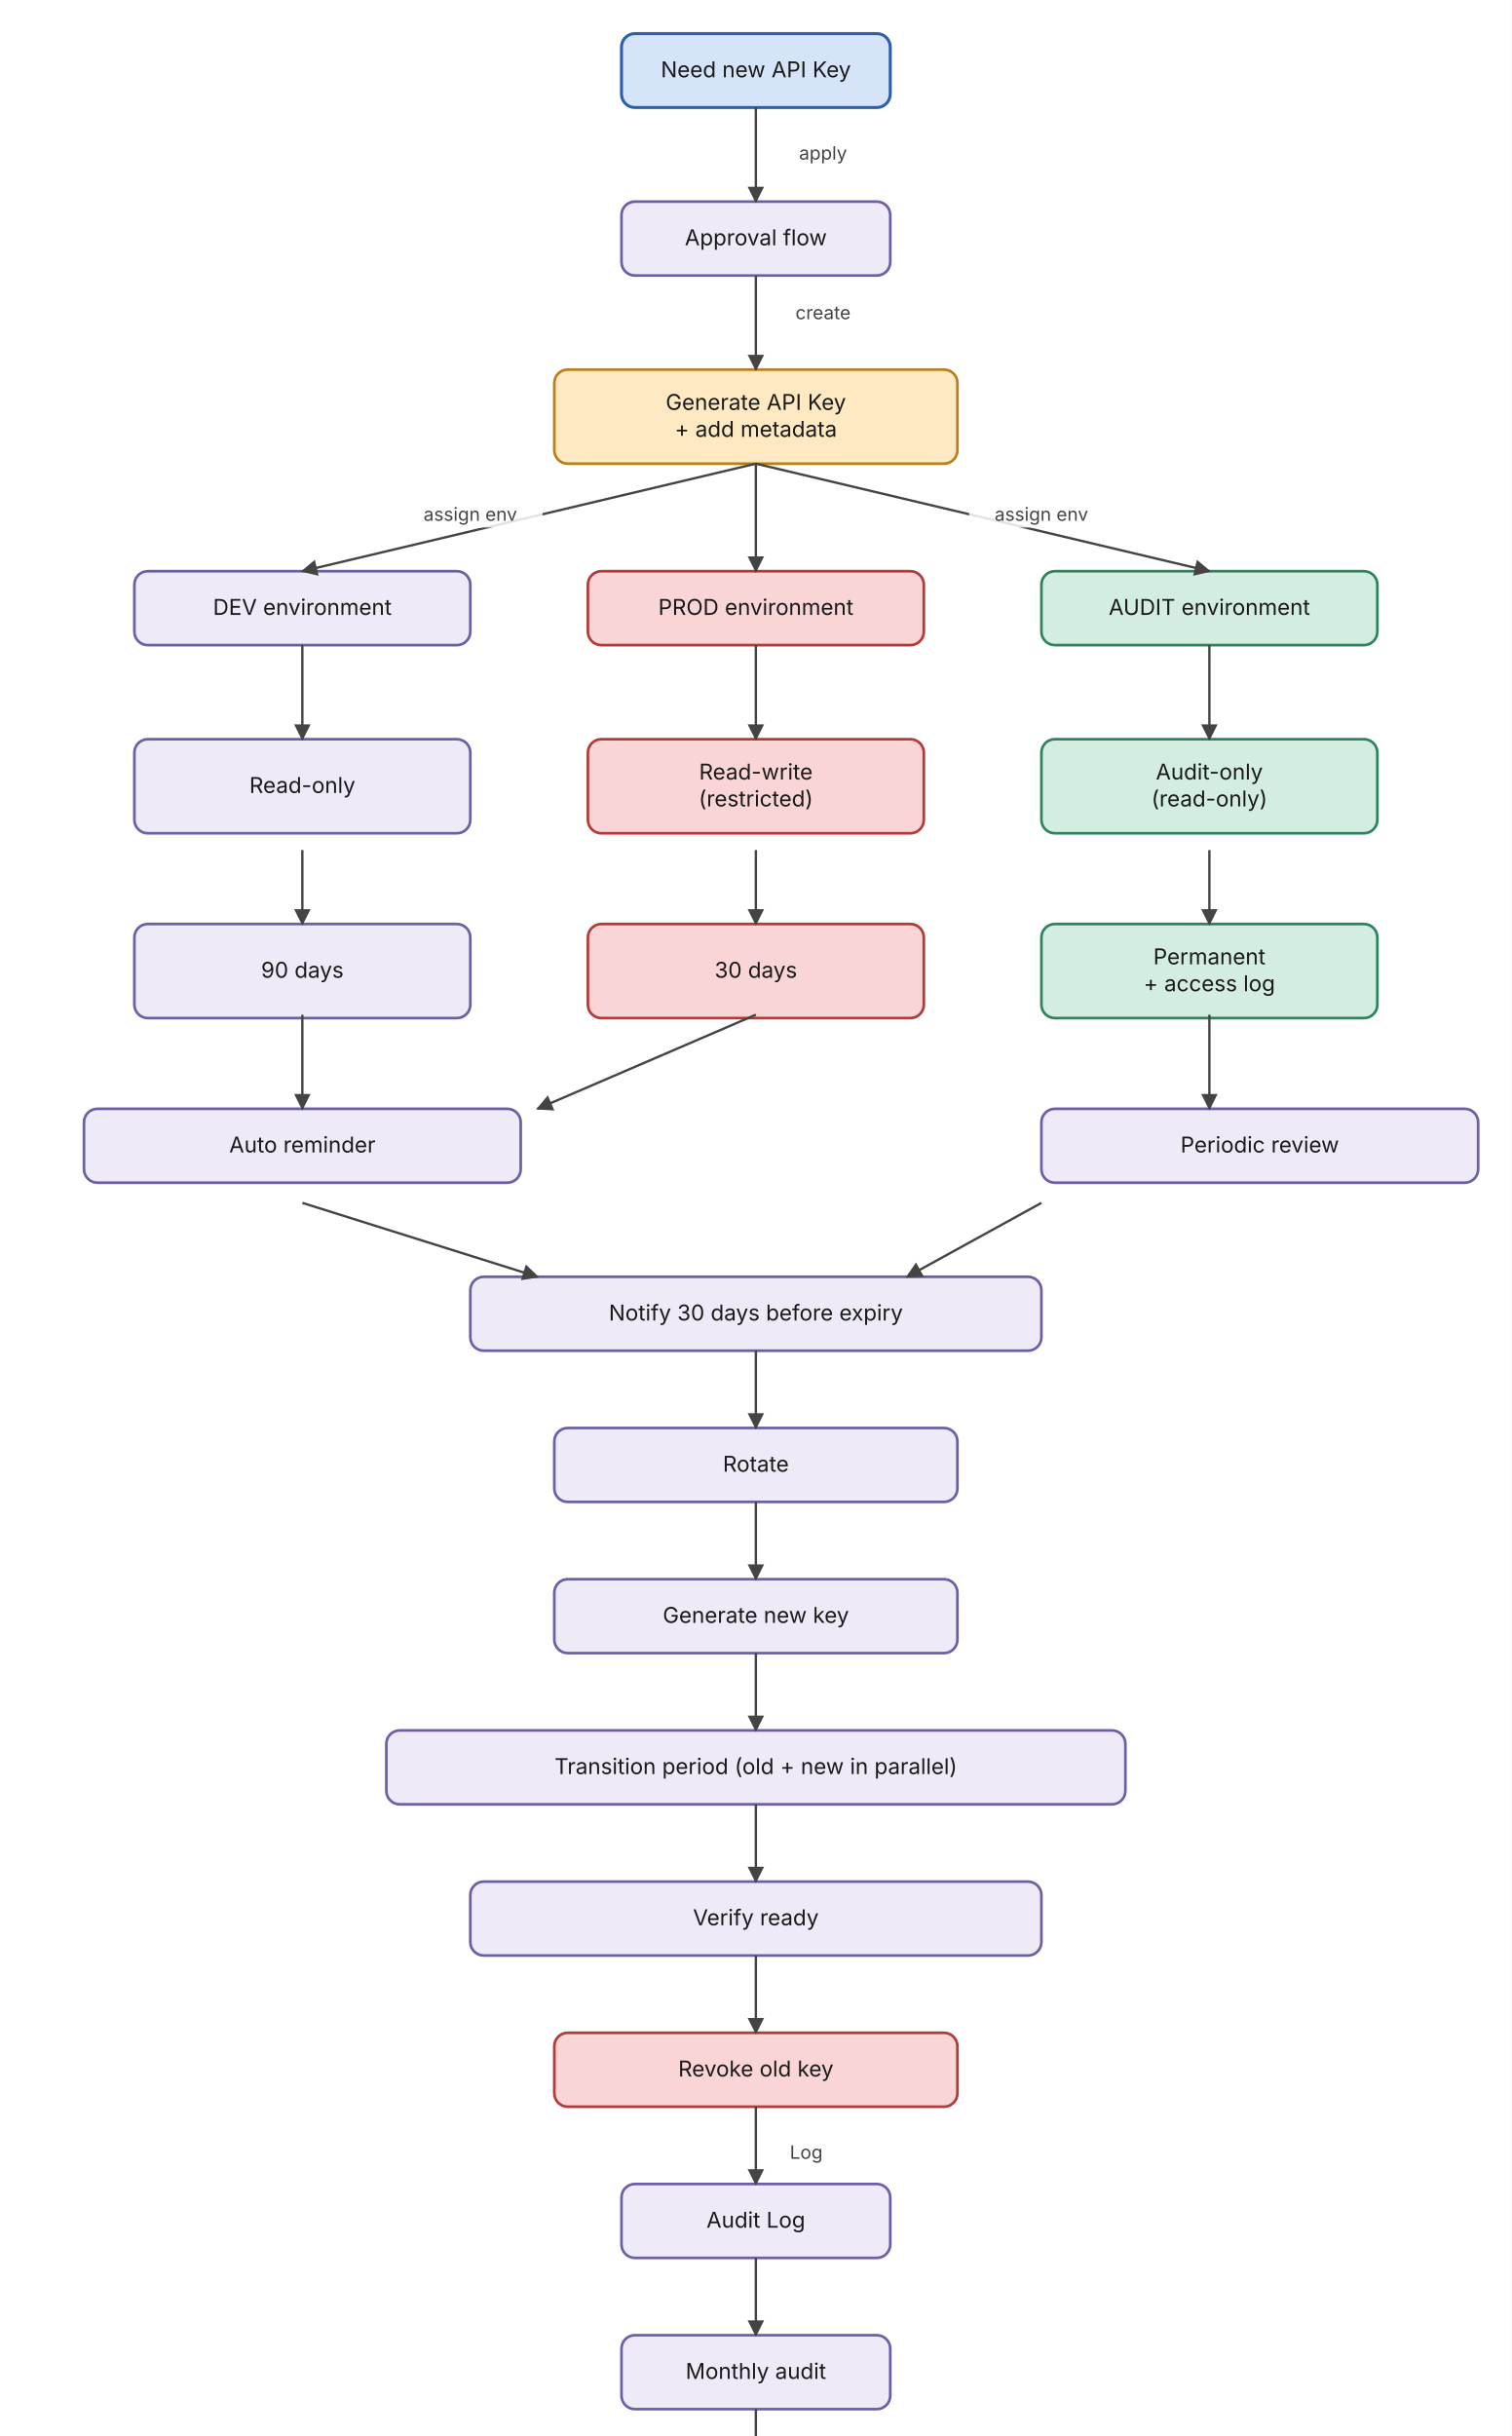
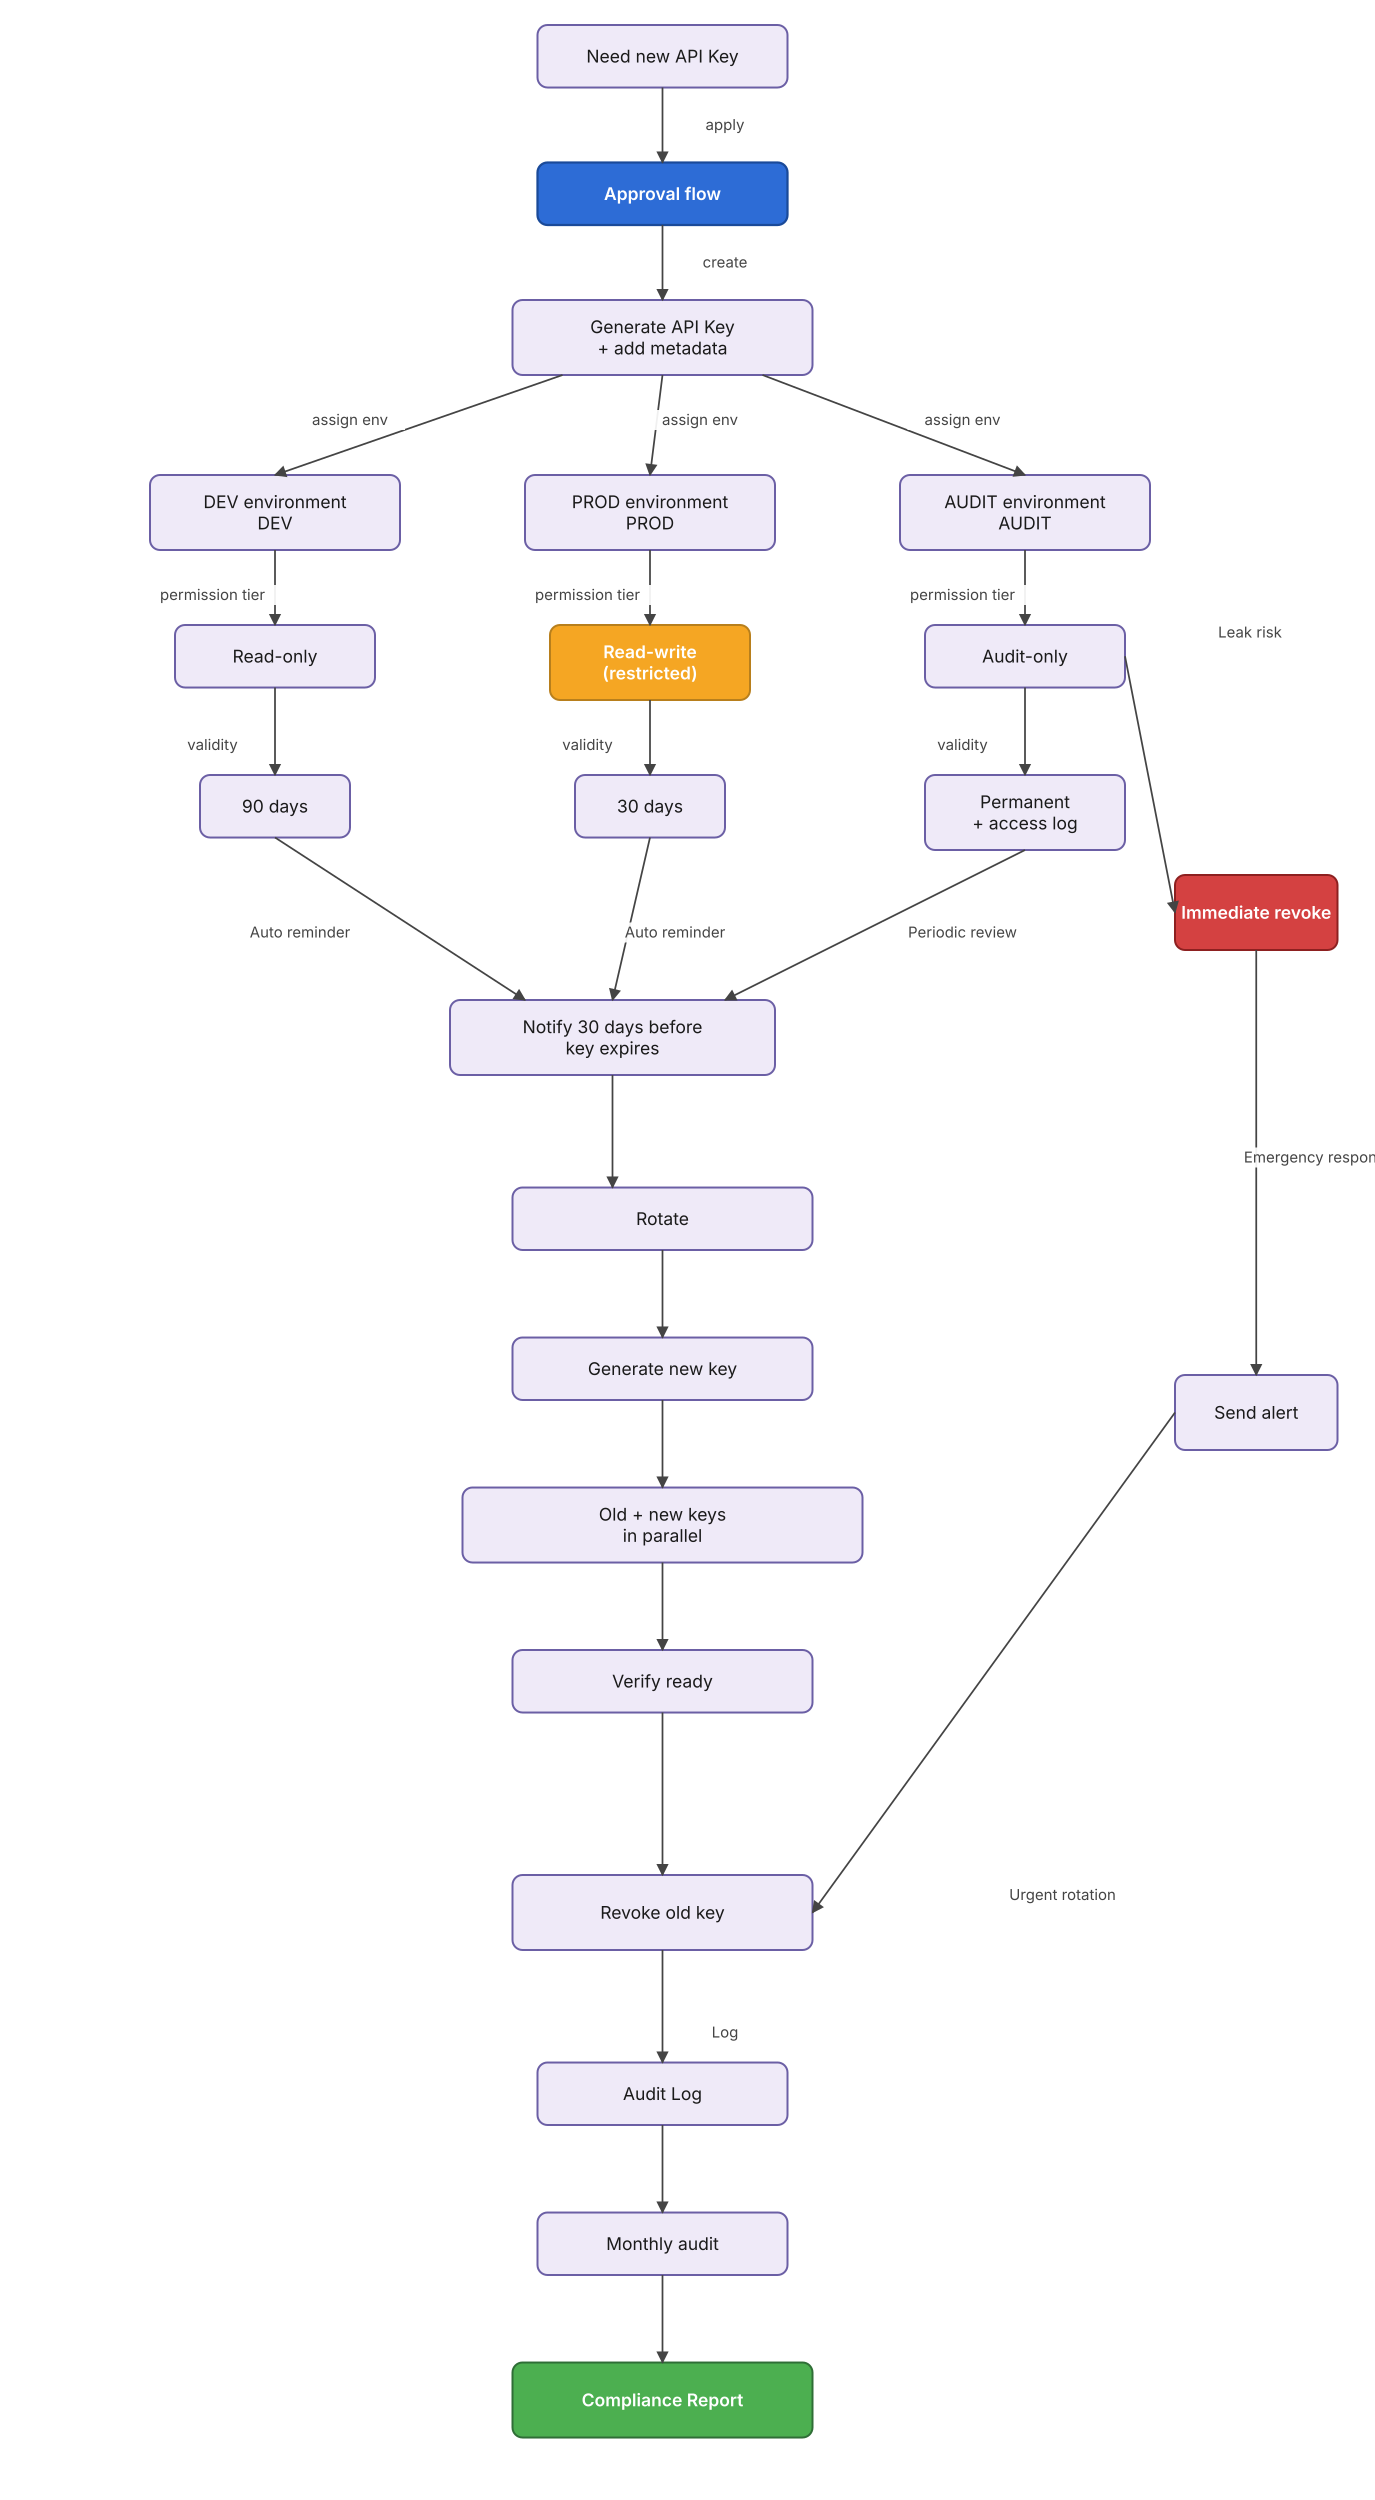
- <svg xmlns="http://www.w3.org/2000/svg" viewBox="0 0 900 1450" width="900" height="1450">
+ <svg xmlns="http://www.w3.org/2000/svg" viewBox="0 0 1100 2000" width="1100" height="2000">
  <style>
  .box { fill: #efeaf8; stroke: #6b5fa5; stroke-width: 1.6; rx: 8; ry: 8; }
-   .box-key { fill: #ffe9c2; stroke: #b87f1c; stroke-width: 1.6; rx: 8; ry: 8; }
-   .box-alert { fill: #fad5d5; stroke: #b53939; stroke-width: 1.6; rx: 8; ry: 8; }
-   .box-good { fill: #d3eee0; stroke: #2f8260; stroke-width: 1.6; rx: 8; ry: 8; }
-   .box-start { fill: #d6e4fa; stroke: #2d5dad; stroke-width: 1.8; rx: 8; ry: 8; }
+   .box-key { fill: #f5a623; stroke: #b87f1c; stroke-width: 1.6; rx: 8; ry: 8; }
+   .box-alert { fill: #d44141; stroke: #8d2020; stroke-width: 1.6; rx: 8; ry: 8; }
+   .box-good { fill: #4caf50; stroke: #2f6e36; stroke-width: 1.6; rx: 8; ry: 8; }
+   .box-start { fill: #2d6cd6; stroke: #1a4a99; stroke-width: 1.8; rx: 8; ry: 8; }
  .lbl { font-family: -apple-system, BlinkMacSystemFont, "Segoe UI", "PingFang TC", "Microsoft JhengHei", sans-serif;
-          font-size: 13px; fill: #1a1a1a; text-anchor: middle; }
+          font-size: 14px; fill: #1a1a1a; text-anchor: middle; }
+   .lbl-white { fill: #ffffff; font-weight: 600; }
  .lbl-bold { font-weight: 600; }
-   .lbl-small { font-size: 11px; fill: #555; }
  .edge { stroke: #444; stroke-width: 1.4; fill: none; }
  .edge-label { font-family: -apple-system, BlinkMacSystemFont, "Segoe UI", "PingFang TC", "Microsoft JhengHei", sans-serif;
-                 font-size: 11px; fill: #444; text-anchor: middle; }
+                 font-size: 12px; fill: #444; text-anchor: middle; }
</style>
  <defs>
    <marker id="arrow" viewBox="0 0 10 10" refX="9" refY="5" markerWidth="7" markerHeight="7" orient="auto-start-reverse">
      <path d="M 0 0 L 10 5 L 0 10 z" fill="#444" />
    </marker>
  </defs>
-   <rect width="900" height="1450" fill="white" />
-   <rect x="370" y="20" width="160" height="44" class="box-start" />
-   <text x="450.0" y="46.0" class="lbl">Need new API Key</text>
-   <rect x="370" y="120" width="160" height="44" class="box" />
-   <text x="450.0" y="146.0" class="lbl">Approval flow</text>
-   <path d="M 450 64 L 450 120" class="edge" marker-end="url(#arrow)" />
-   <rect x="467" y="84" width="46" height="15" fill="white" opacity="0.85" />
-   <text x="490" y="95" class="edge-label">apply</text>
-   <rect x="330" y="220" width="240" height="56" class="box-key" />
-   <text x="450.0" y="244.0" class="lbl">Generate API Key</text>
-   <text x="450.0" y="260.0" class="lbl">+ add metadata</text>
-   <path d="M 450 164 L 450 220" class="edge" marker-end="url(#arrow)" />
-   <rect x="463" y="179" width="54" height="15" fill="white" opacity="0.85" />
-   <text x="490" y="190" class="edge-label">create</text>
-   <rect x="80" y="340" width="200" height="44" class="box" />
-   <text x="180.0" y="366.0" class="lbl">DEV environment</text>
-   <rect x="350" y="340" width="200" height="44" class="box-alert" />
-   <text x="450.0" y="366.0" class="lbl">PROD environment</text>
-   <rect x="620" y="340" width="200" height="44" class="box-good" />
-   <text x="720.0" y="366.0" class="lbl">AUDIT environment</text>
-   <path d="M 450 276 L 180 340" class="edge" marker-end="url(#arrow)" />
-   <rect x="237" y="299" width="86" height="15" fill="white" opacity="0.85" />
-   <text x="280" y="310" class="edge-label">assign env</text>
-   <path d="M 450 276 L 450 340" class="edge" marker-end="url(#arrow)" />
-   <path d="M 450 276 L 720 340" class="edge" marker-end="url(#arrow)" />
-   <rect x="577" y="299" width="86" height="15" fill="white" opacity="0.85" />
-   <text x="620" y="310" class="edge-label">assign env</text>
-   <rect x="80" y="440" width="200" height="56" class="box" />
-   <text x="180.0" y="472.0" class="lbl">Read-only</text>
-   <rect x="350" y="440" width="200" height="56" class="box-alert" />
-   <text x="450.0" y="464.0" class="lbl">Read-write</text>
-   <text x="450.0" y="480.0" class="lbl">(restricted)</text>
-   <rect x="620" y="440" width="200" height="56" class="box-good" />
-   <text x="720.0" y="464.0" class="lbl">Audit-only</text>
-   <text x="720.0" y="480.0" class="lbl">(read-only)</text>
-   <path d="M 180 384 L 180 440" class="edge" marker-end="url(#arrow)" />
-   <path d="M 450 384 L 450 440" class="edge" marker-end="url(#arrow)" />
-   <path d="M 720 384 L 720 440" class="edge" marker-end="url(#arrow)" />
-   <rect x="80" y="550" width="200" height="56" class="box" />
-   <text x="180.0" y="582.0" class="lbl">90 days</text>
-   <rect x="350" y="550" width="200" height="56" class="box-alert" />
-   <text x="450.0" y="582.0" class="lbl">30 days</text>
-   <rect x="620" y="550" width="200" height="56" class="box-good" />
-   <text x="720.0" y="574.0" class="lbl">Permanent</text>
-   <text x="720.0" y="590.0" class="lbl">+ access log</text>
-   <path d="M 180 506 L 180 550" class="edge" marker-end="url(#arrow)" />
-   <path d="M 450 506 L 450 550" class="edge" marker-end="url(#arrow)" />
-   <path d="M 720 506 L 720 550" class="edge" marker-end="url(#arrow)" />
-   <rect x="50" y="660" width="260" height="44" class="box" />
-   <text x="180.0" y="686.0" class="lbl">Auto reminder</text>
-   <rect x="620" y="660" width="260" height="44" class="box" />
-   <text x="750.0" y="686.0" class="lbl">Periodic review</text>
-   <path d="M 180 604 L 180 660" class="edge" marker-end="url(#arrow)" />
-   <path d="M 450 604 L 320 660" class="edge" marker-end="url(#arrow)" />
-   <path d="M 720 604 L 720 660" class="edge" marker-end="url(#arrow)" />
-   <rect x="280" y="760" width="340" height="44" class="box" />
-   <text x="450.0" y="786.0" class="lbl">Notify 30 days before expiry</text>
-   <path d="M 180 716 L 320 760" class="edge" marker-end="url(#arrow)" />
-   <path d="M 620 716 L 540 760" class="edge" marker-end="url(#arrow)" />
-   <rect x="330" y="850" width="240" height="44" class="box" />
-   <text x="450.0" y="876.0" class="lbl">Rotate</text>
-   <path d="M 450 804 L 450 850" class="edge" marker-end="url(#arrow)" />
-   <rect x="330" y="940" width="240" height="44" class="box" />
-   <text x="450.0" y="966.0" class="lbl">Generate new key</text>
-   <path d="M 450 894 L 450 940" class="edge" marker-end="url(#arrow)" />
-   <rect x="230" y="1030" width="440" height="44" class="box" />
-   <text x="450.0" y="1056.0" class="lbl">Transition period (old + new in parallel)</text>
-   <path d="M 450 984 L 450 1030" class="edge" marker-end="url(#arrow)" />
-   <rect x="280" y="1120" width="340" height="44" class="box" />
-   <text x="450.0" y="1146.0" class="lbl">Verify ready</text>
-   <path d="M 450 1074 L 450 1120" class="edge" marker-end="url(#arrow)" />
-   <rect x="330" y="1210" width="240" height="44" class="box-alert" />
-   <text x="450.0" y="1236.0" class="lbl">Revoke old key</text>
-   <path d="M 450 1164 L 450 1210" class="edge" marker-end="url(#arrow)" />
-   <rect x="370" y="1300" width="160" height="44" class="box" />
-   <text x="450.0" y="1326.0" class="lbl">Audit Log</text>
-   <path d="M 450 1254 L 450 1300" class="edge" marker-end="url(#arrow)" />
-   <rect x="465" y="1274" width="30" height="15" fill="white" opacity="0.85" />
-   <text x="480" y="1285" class="edge-label">Log</text>
-   <rect x="370" y="1390" width="160" height="44" class="box" />
-   <text x="450.0" y="1416.0" class="lbl">Monthly audit</text>
-   <path d="M 450 1344 L 450 1390" class="edge" marker-end="url(#arrow)" />
-   <rect x="330" y="1480" width="240" height="44" class="box-good" />
-   <text x="450.0" y="1506.0" class="lbl">Compliance Report</text>
-   <path d="M 450 1434 L 450 1480" class="edge" marker-end="url(#arrow)" />
+   <rect width="1100" height="2000" fill="white" />
+   <rect x="430" y="20" width="200" height="50" class="box" />
+   <text x="530.0" y="50.0" class="lbl">Need new API Key</text>
+   <rect x="430" y="130" width="200" height="50" class="box-start" />
+   <text x="530.0" y="160.0" class="lbl lbl-white">Approval flow</text>
+   <path d="M 530 70 L 530 130" class="edge" marker-end="url(#arrow)" />
+   <rect x="556.0" y="92" width="48" height="16" fill="white" opacity="0.92" />
+   <text x="580" y="104" class="edge-label">apply</text>
+   <rect x="410" y="240" width="240" height="60" class="box" />
+   <text x="530.0" y="266.5" class="lbl">Generate API Key</text>
+   <text x="530.0" y="283.5" class="lbl">+ add metadata</text>
+   <path d="M 530 180 L 530 240" class="edge" marker-end="url(#arrow)" />
+   <rect x="552.0" y="202" width="56" height="16" fill="white" opacity="0.92" />
+   <text x="580" y="214" class="edge-label">create</text>
+   <rect x="120" y="380" width="200" height="60" class="box" />
+   <text x="220.0" y="406.5" class="lbl">DEV environment</text>
+   <text x="220.0" y="423.5" class="lbl">DEV</text>
+   <rect x="420" y="380" width="200" height="60" class="box" />
+   <text x="520.0" y="406.5" class="lbl">PROD environment</text>
+   <text x="520.0" y="423.5" class="lbl">PROD</text>
+   <rect x="720" y="380" width="200" height="60" class="box" />
+   <text x="820.0" y="406.5" class="lbl">AUDIT environment</text>
+   <text x="820.0" y="423.5" class="lbl">AUDIT</text>
+   <path d="M 450 300 L 220 380" class="edge" marker-end="url(#arrow)" />
+   <rect x="236.0" y="328" width="88" height="16" fill="white" opacity="0.92" />
+   <text x="280" y="340" class="edge-label">assign env</text>
+   <path d="M 530 300 L 520 380" class="edge" marker-end="url(#arrow)" />
+   <rect x="516.0" y="328" width="88" height="16" fill="white" opacity="0.92" />
+   <text x="560" y="340" class="edge-label">assign env</text>
+   <path d="M 610 300 L 820 380" class="edge" marker-end="url(#arrow)" />
+   <rect x="726.0" y="328" width="88" height="16" fill="white" opacity="0.92" />
+   <text x="770" y="340" class="edge-label">assign env</text>
+   <rect x="140" y="500" width="160" height="50" class="box" />
+   <text x="220.0" y="530.0" class="lbl">Read-only</text>
+   <rect x="440" y="500" width="160" height="60" class="box-key" />
+   <text x="520.0" y="526.5" class="lbl lbl-white">Read-write</text>
+   <text x="520.0" y="543.5" class="lbl lbl-white">(restricted)</text>
+   <rect x="740" y="500" width="160" height="50" class="box" />
+   <text x="820.0" y="530.0" class="lbl">Audit-only</text>
+   <path d="M 220 440 L 220 500" class="edge" marker-end="url(#arrow)" />
+   <rect x="106.0" y="468" width="128" height="16" fill="white" opacity="0.92" />
+   <text x="170" y="480" class="edge-label">permission tier</text>
+   <path d="M 520 440 L 520 500" class="edge" marker-end="url(#arrow)" />
+   <rect x="406.0" y="468" width="128" height="16" fill="white" opacity="0.92" />
+   <text x="470" y="480" class="edge-label">permission tier</text>
+   <path d="M 820 440 L 820 500" class="edge" marker-end="url(#arrow)" />
+   <rect x="706.0" y="468" width="128" height="16" fill="white" opacity="0.92" />
+   <text x="770" y="480" class="edge-label">permission tier</text>
+   <rect x="160" y="620" width="120" height="50" class="box" />
+   <text x="220.0" y="650.0" class="lbl">90 days</text>
+   <rect x="460" y="620" width="120" height="50" class="box" />
+   <text x="520.0" y="650.0" class="lbl">30 days</text>
+   <rect x="740" y="620" width="160" height="60" class="box" />
+   <text x="820.0" y="646.5" class="lbl">Permanent</text>
+   <text x="820.0" y="663.5" class="lbl">+ access log</text>
+   <path d="M 220 550 L 220 620" class="edge" marker-end="url(#arrow)" />
+   <rect x="134.0" y="588" width="72" height="16" fill="white" opacity="0.92" />
+   <text x="170" y="600" class="edge-label">validity</text>
+   <path d="M 520 560 L 520 620" class="edge" marker-end="url(#arrow)" />
+   <rect x="434.0" y="588" width="72" height="16" fill="white" opacity="0.92" />
+   <text x="470" y="600" class="edge-label">validity</text>
+   <path d="M 820 550 L 820 620" class="edge" marker-end="url(#arrow)" />
+   <rect x="734.0" y="588" width="72" height="16" fill="white" opacity="0.92" />
+   <text x="770" y="600" class="edge-label">validity</text>
+   <rect x="360" y="800" width="260" height="60" class="box" />
+   <text x="490.0" y="826.5" class="lbl">Notify 30 days before</text>
+   <text x="490.0" y="843.5" class="lbl">key expires</text>
+   <path d="M 220 670 L 420 800" class="edge" marker-end="url(#arrow)" />
+   <rect x="184.0" y="738" width="112" height="16" fill="white" opacity="0.92" />
+   <text x="240" y="750" class="edge-label">Auto reminder</text>
+   <path d="M 520 670 L 490 800" class="edge" marker-end="url(#arrow)" />
+   <rect x="484.0" y="738" width="112" height="16" fill="white" opacity="0.92" />
+   <text x="540" y="750" class="edge-label">Auto reminder</text>
+   <path d="M 820 680 L 580 800" class="edge" marker-end="url(#arrow)" />
+   <rect x="706.0" y="738" width="128" height="16" fill="white" opacity="0.92" />
+   <text x="770" y="750" class="edge-label">Periodic review</text>
+   <rect x="940" y="700" width="130" height="60" class="box-alert" />
+   <text x="1005.0" y="735.0" class="lbl lbl-white">Immediate revoke</text>
+   <path d="M 900 525 L 940 730" class="edge" marker-end="url(#arrow)" />
+   <rect x="960.0" y="498" width="80" height="16" fill="white" opacity="0.92" />
+   <text x="1000" y="510" class="edge-label">Leak risk</text>
+   <rect x="940" y="1100" width="130" height="60" class="box" />
+   <text x="1005.0" y="1135.0" class="lbl">Send alert</text>
+   <path d="M 1005.0 760 L 1005.0 1100" class="edge" marker-end="url(#arrow)" />
+   <rect x="979.0" y="918.0" width="152" height="16" fill="white" opacity="0.92" />
+   <text x="1055.0" y="930.0" class="edge-label">Emergency response</text>
+   <rect x="410" y="950" width="240" height="50" class="box" />
+   <text x="530.0" y="980.0" class="lbl">Rotate</text>
+   <path d="M 490 860 L 490 950" class="edge" marker-end="url(#arrow)" />
+   <rect x="410" y="1070" width="240" height="50" class="box" />
+   <text x="530.0" y="1100.0" class="lbl">Generate new key</text>
+   <path d="M 530 1000 L 530 1070" class="edge" marker-end="url(#arrow)" />
+   <rect x="370" y="1190" width="320" height="60" class="box" />
+   <text x="530.0" y="1216.5" class="lbl">Old + new keys</text>
+   <text x="530.0" y="1233.5" class="lbl">in parallel</text>
+   <path d="M 530 1120 L 530 1190" class="edge" marker-end="url(#arrow)" />
+   <rect x="410" y="1320" width="240" height="50" class="box" />
+   <text x="530.0" y="1350.0" class="lbl">Verify ready</text>
+   <path d="M 530 1250 L 530 1320" class="edge" marker-end="url(#arrow)" />
+   <rect x="410" y="1500" width="240" height="60" class="box" />
+   <text x="530.0" y="1535.0" class="lbl">Revoke old key</text>
+   <path d="M 530 1370 L 530 1500" class="edge" marker-end="url(#arrow)" />
+   <path d="M 940 1130 L 650 1530" class="edge" marker-end="url(#arrow)" />
+   <rect x="786.0" y="1508" width="128" height="16" fill="white" opacity="0.92" />
+   <text x="850" y="1520" class="edge-label">Urgent rotation</text>
+   <rect x="430" y="1650" width="200" height="50" class="box" />
+   <text x="530.0" y="1680.0" class="lbl">Audit Log</text>
+   <path d="M 530 1560 L 530 1650" class="edge" marker-end="url(#arrow)" />
+   <rect x="564.0" y="1618" width="32" height="16" fill="white" opacity="0.92" />
+   <text x="580" y="1630" class="edge-label">Log</text>
+   <rect x="430" y="1770" width="200" height="50" class="box" />
+   <text x="530.0" y="1800.0" class="lbl">Monthly audit</text>
+   <path d="M 530 1700 L 530 1770" class="edge" marker-end="url(#arrow)" />
+   <rect x="410" y="1890" width="240" height="60" class="box-good" />
+   <text x="530.0" y="1925.0" class="lbl lbl-white">Compliance Report</text>
+   <path d="M 530 1820 L 530 1890" class="edge" marker-end="url(#arrow)" />
</svg>
